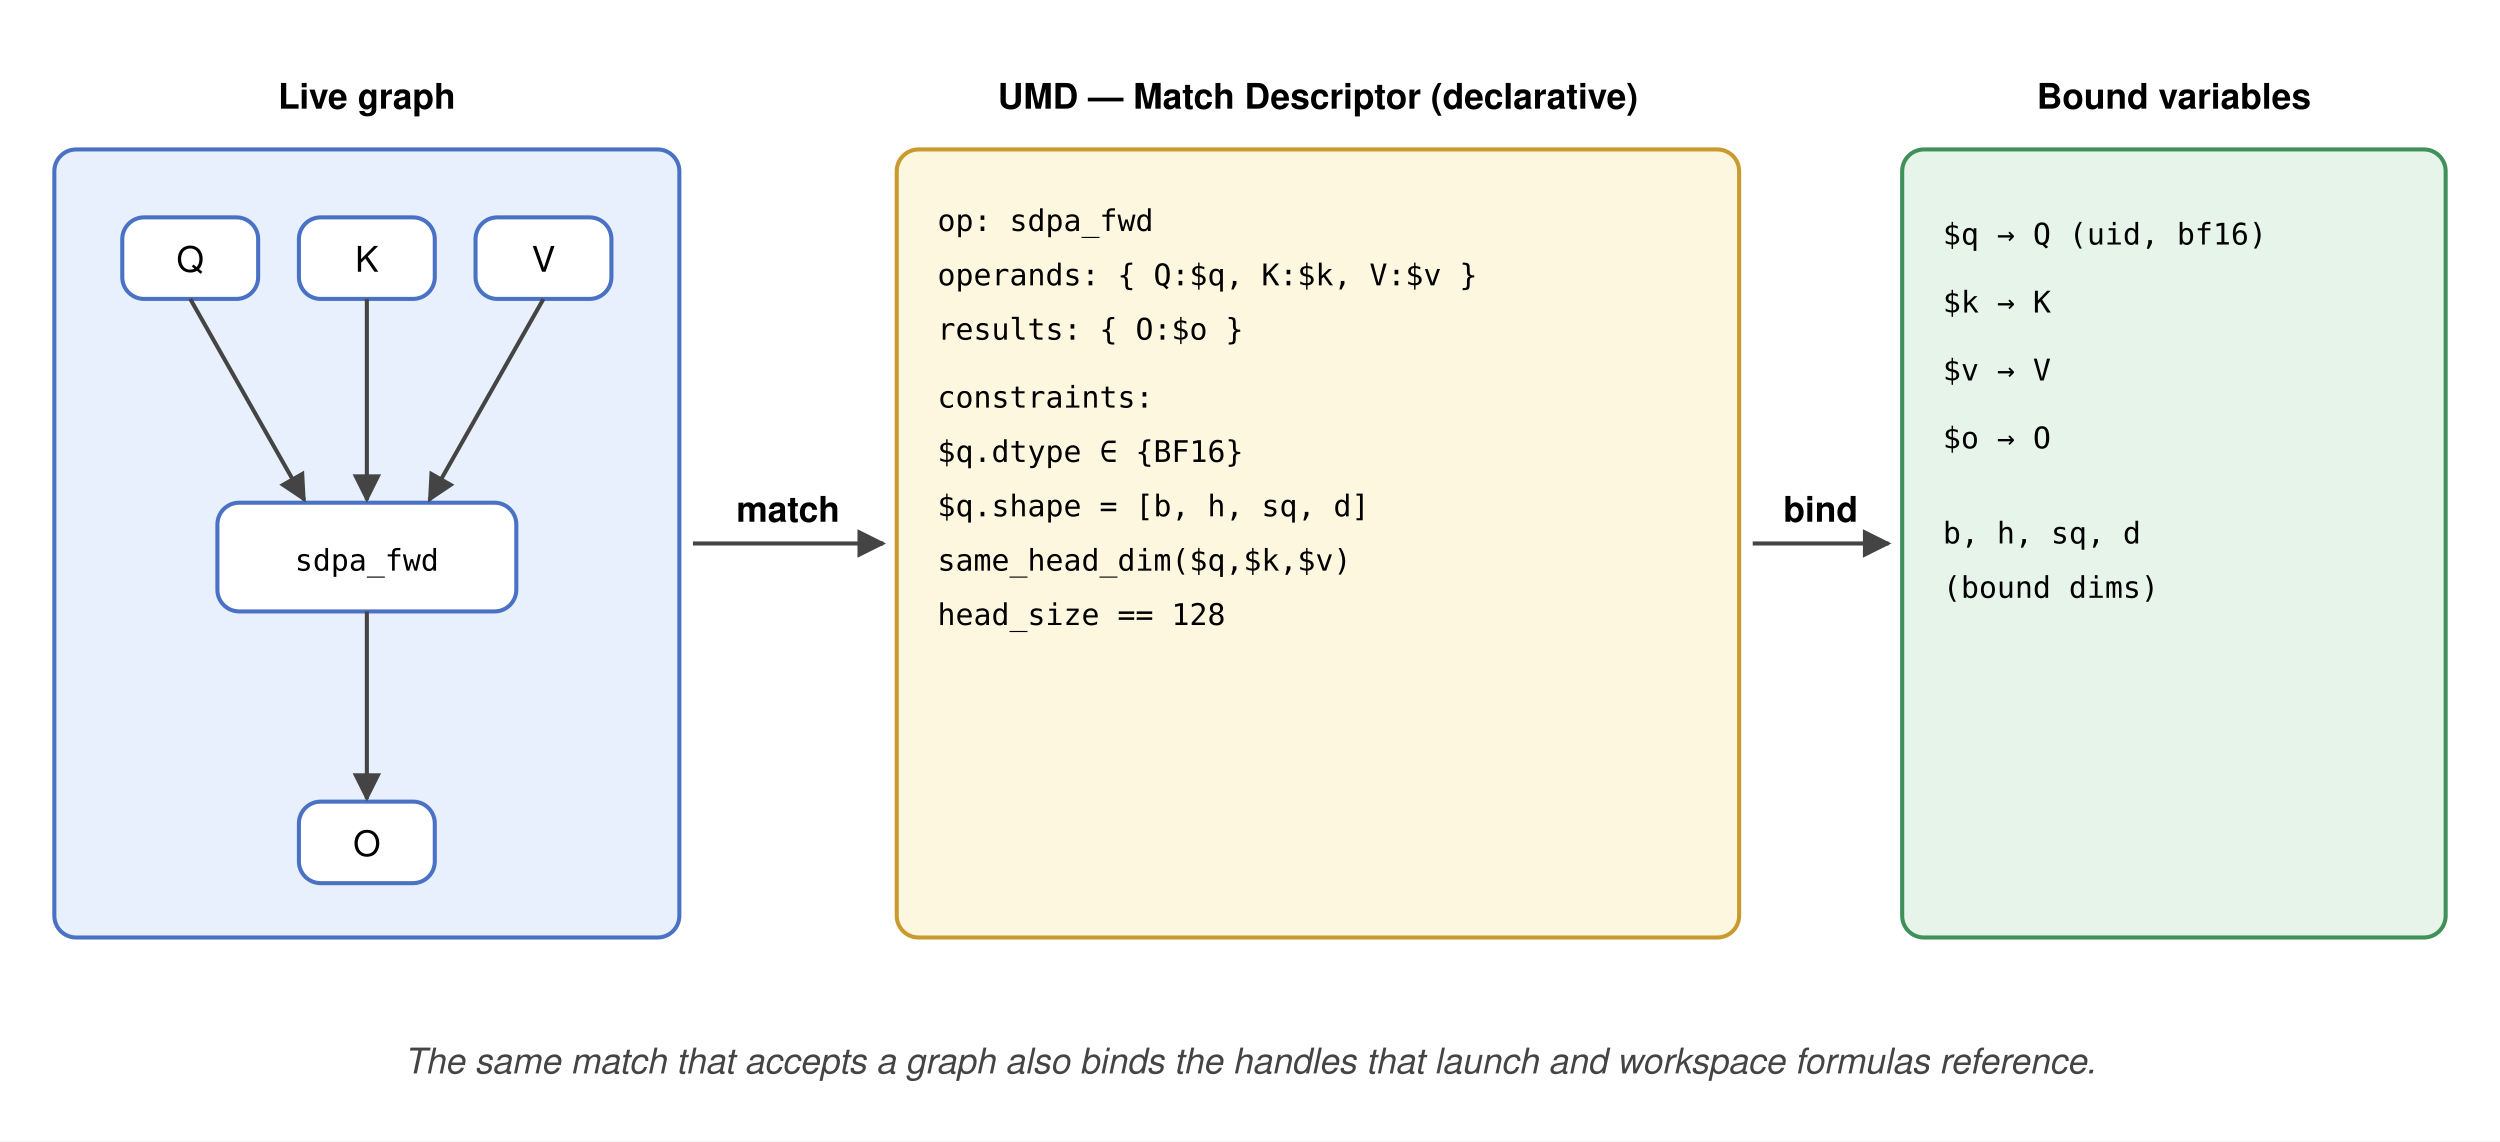
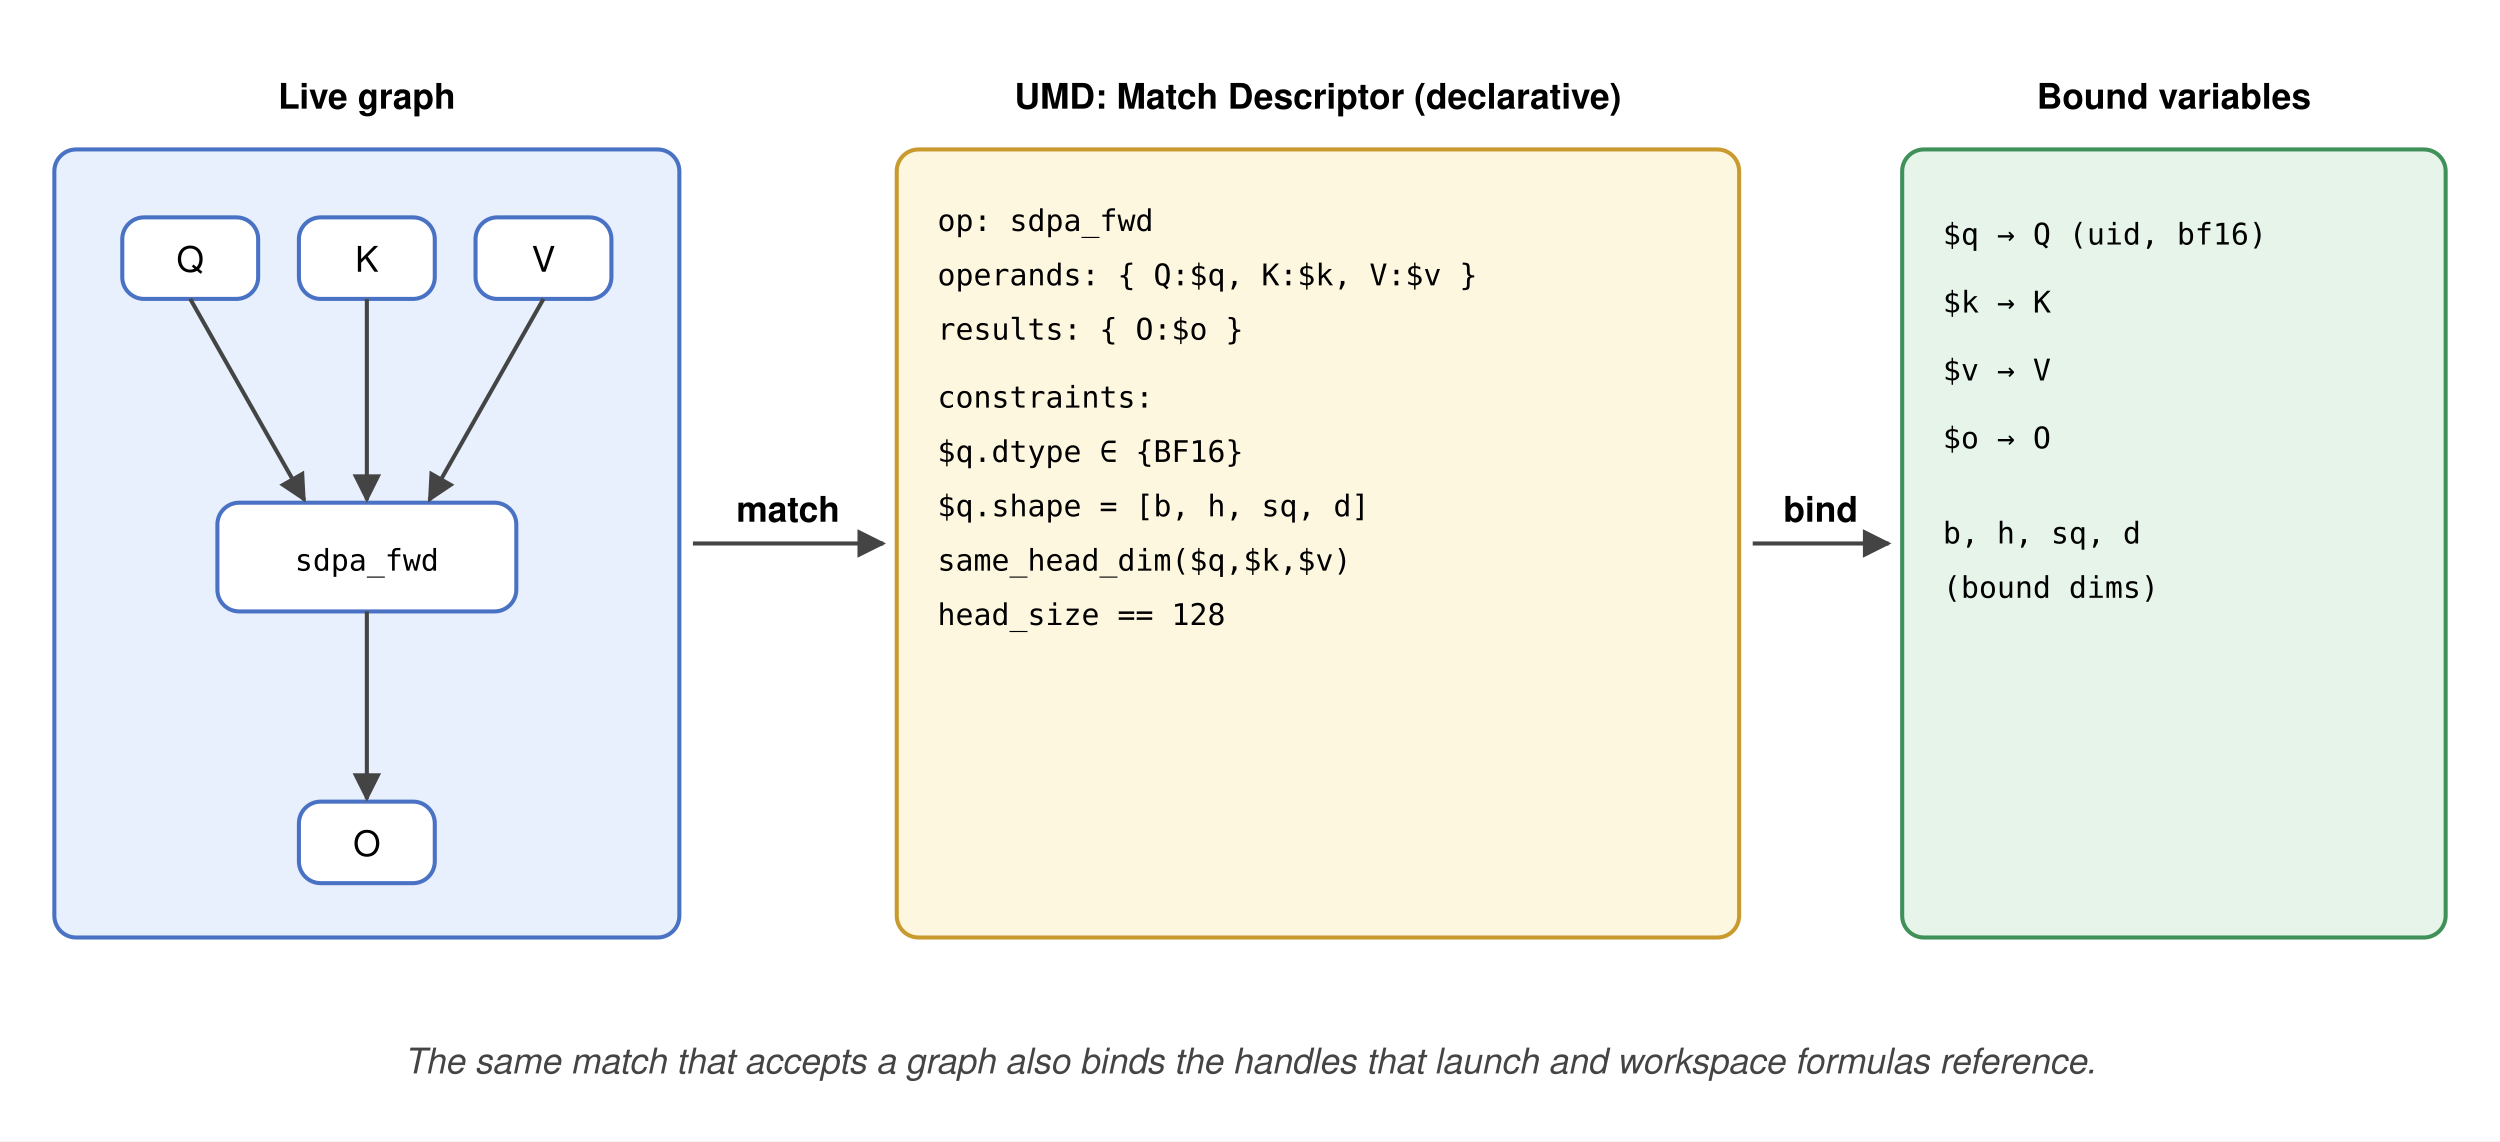
<svg xmlns="http://www.w3.org/2000/svg" viewBox="0 0 920 420" width="920" height="420" font-family="'Segoe UI', Helvetica, Arial, sans-serif" font-size="13">
  <rect x="0" y="0" width="100%" height="100%" fill="#ffffff" />
  <defs>
    <marker id="arrowCM" viewBox="0 0 10 10" refX="9" refY="5" markerWidth="7" markerHeight="7" orient="auto-start-reverse">
      <path d="M0 0 L10 5 L0 10 z" fill="#444" />
    </marker>
  </defs>
  <text x="135" y="40" text-anchor="middle" font-weight="600">Live graph</text>
-   <text x="485" y="40" text-anchor="middle" font-weight="600">UMD — Match Descriptor (declarative)</text>
+   <text x="485" y="40" text-anchor="middle" font-weight="600">UMD: Match Descriptor (declarative)</text>
  <text x="800" y="40" text-anchor="middle" font-weight="600">Bound variables</text>
  <rect x="20" y="55" width="230" height="290" rx="8" fill="#e8f0fe" stroke="#4a72c4" stroke-width="1.5" />
  <rect x="45" y="80" width="50" height="30" rx="8" fill="#ffffff" stroke="#4a72c4" stroke-width="1.5" />
  <text x="70" y="100" text-anchor="middle">Q</text>
  <rect x="110" y="80" width="50" height="30" rx="8" fill="#ffffff" stroke="#4a72c4" stroke-width="1.5" />
  <text x="135" y="100" text-anchor="middle">K</text>
  <rect x="175" y="80" width="50" height="30" rx="8" fill="#ffffff" stroke="#4a72c4" stroke-width="1.5" />
  <text x="200" y="100" text-anchor="middle">V</text>
  <rect x="80" y="185" width="110" height="40" rx="8" fill="#ffffff" stroke="#4a72c4" stroke-width="1.5" />
  <text x="135" y="210" text-anchor="middle" font-family="Consolas, monospace" font-size="11">sdpa_fwd</text>
  <rect x="110" y="295" width="50" height="30" rx="8" fill="#ffffff" stroke="#4a72c4" stroke-width="1.5" />
  <text x="135" y="315" text-anchor="middle">O</text>
  <line x1="70" y1="110" x2="112" y2="184" stroke="#444" stroke-width="1.5" marker-end="url(#arrowCM)" />
  <line x1="135" y1="110" x2="135" y2="184" stroke="#444" stroke-width="1.5" marker-end="url(#arrowCM)" />
  <line x1="200" y1="110" x2="158" y2="184" stroke="#444" stroke-width="1.5" marker-end="url(#arrowCM)" />
  <line x1="135" y1="225" x2="135" y2="294" stroke="#444" stroke-width="1.5" marker-end="url(#arrowCM)" />
  <line x1="255" y1="200" x2="325" y2="200" stroke="#444" stroke-width="1.5" marker-end="url(#arrowCM)" />
  <text x="290" y="192" text-anchor="middle" font-weight="600">match</text>
  <rect x="330" y="55" width="310" height="290" rx="8" fill="#fef7e0" stroke="#c99a2e" stroke-width="1.5" />
  <text x="345" y="85" font-family="Consolas, monospace" font-size="11">op: sdpa_fwd</text>
  <text x="345" y="105" font-family="Consolas, monospace" font-size="11">operands: { Q:$q, K:$k, V:$v }</text>
  <text x="345" y="125" font-family="Consolas, monospace" font-size="11">results:  { O:$o }</text>
  <text x="345" y="150" font-family="Consolas, monospace" font-size="11">constraints:</text>
  <text x="345" y="170" font-family="Consolas, monospace" font-size="11">  $q.dtype ∈ {BF16}</text>
  <text x="345" y="190" font-family="Consolas, monospace" font-size="11">  $q.shape = [b, h, sq, d]</text>
  <text x="345" y="210" font-family="Consolas, monospace" font-size="11">  same_head_dim($q,$k,$v)</text>
  <text x="345" y="230" font-family="Consolas, monospace" font-size="11">  head_size == 128</text>
  <line x1="645" y1="200" x2="695" y2="200" stroke="#444" stroke-width="1.5" marker-end="url(#arrowCM)" />
  <text x="670" y="192" text-anchor="middle" font-weight="600">bind</text>
  <rect x="700" y="55" width="200" height="290" rx="8" fill="#e6f4ea" stroke="#3f9159" stroke-width="1.5" />
  <text x="715" y="90" font-family="Consolas, monospace" font-size="11">$q → Q  (uid, bf16)</text>
  <text x="715" y="115" font-family="Consolas, monospace" font-size="11">$k → K</text>
  <text x="715" y="140" font-family="Consolas, monospace" font-size="11">$v → V</text>
  <text x="715" y="165" font-family="Consolas, monospace" font-size="11">$o → O</text>
  <text x="715" y="200" font-family="Consolas, monospace" font-size="11">b, h, sq, d</text>
  <text x="715" y="220" font-family="Consolas, monospace" font-size="11">  (bound dims)</text>
  <text x="460" y="395" text-anchor="middle" font-style="italic" fill="#444">The same match that accepts a graph also binds the handles that launch and workspace formulas reference.</text>
</svg>
